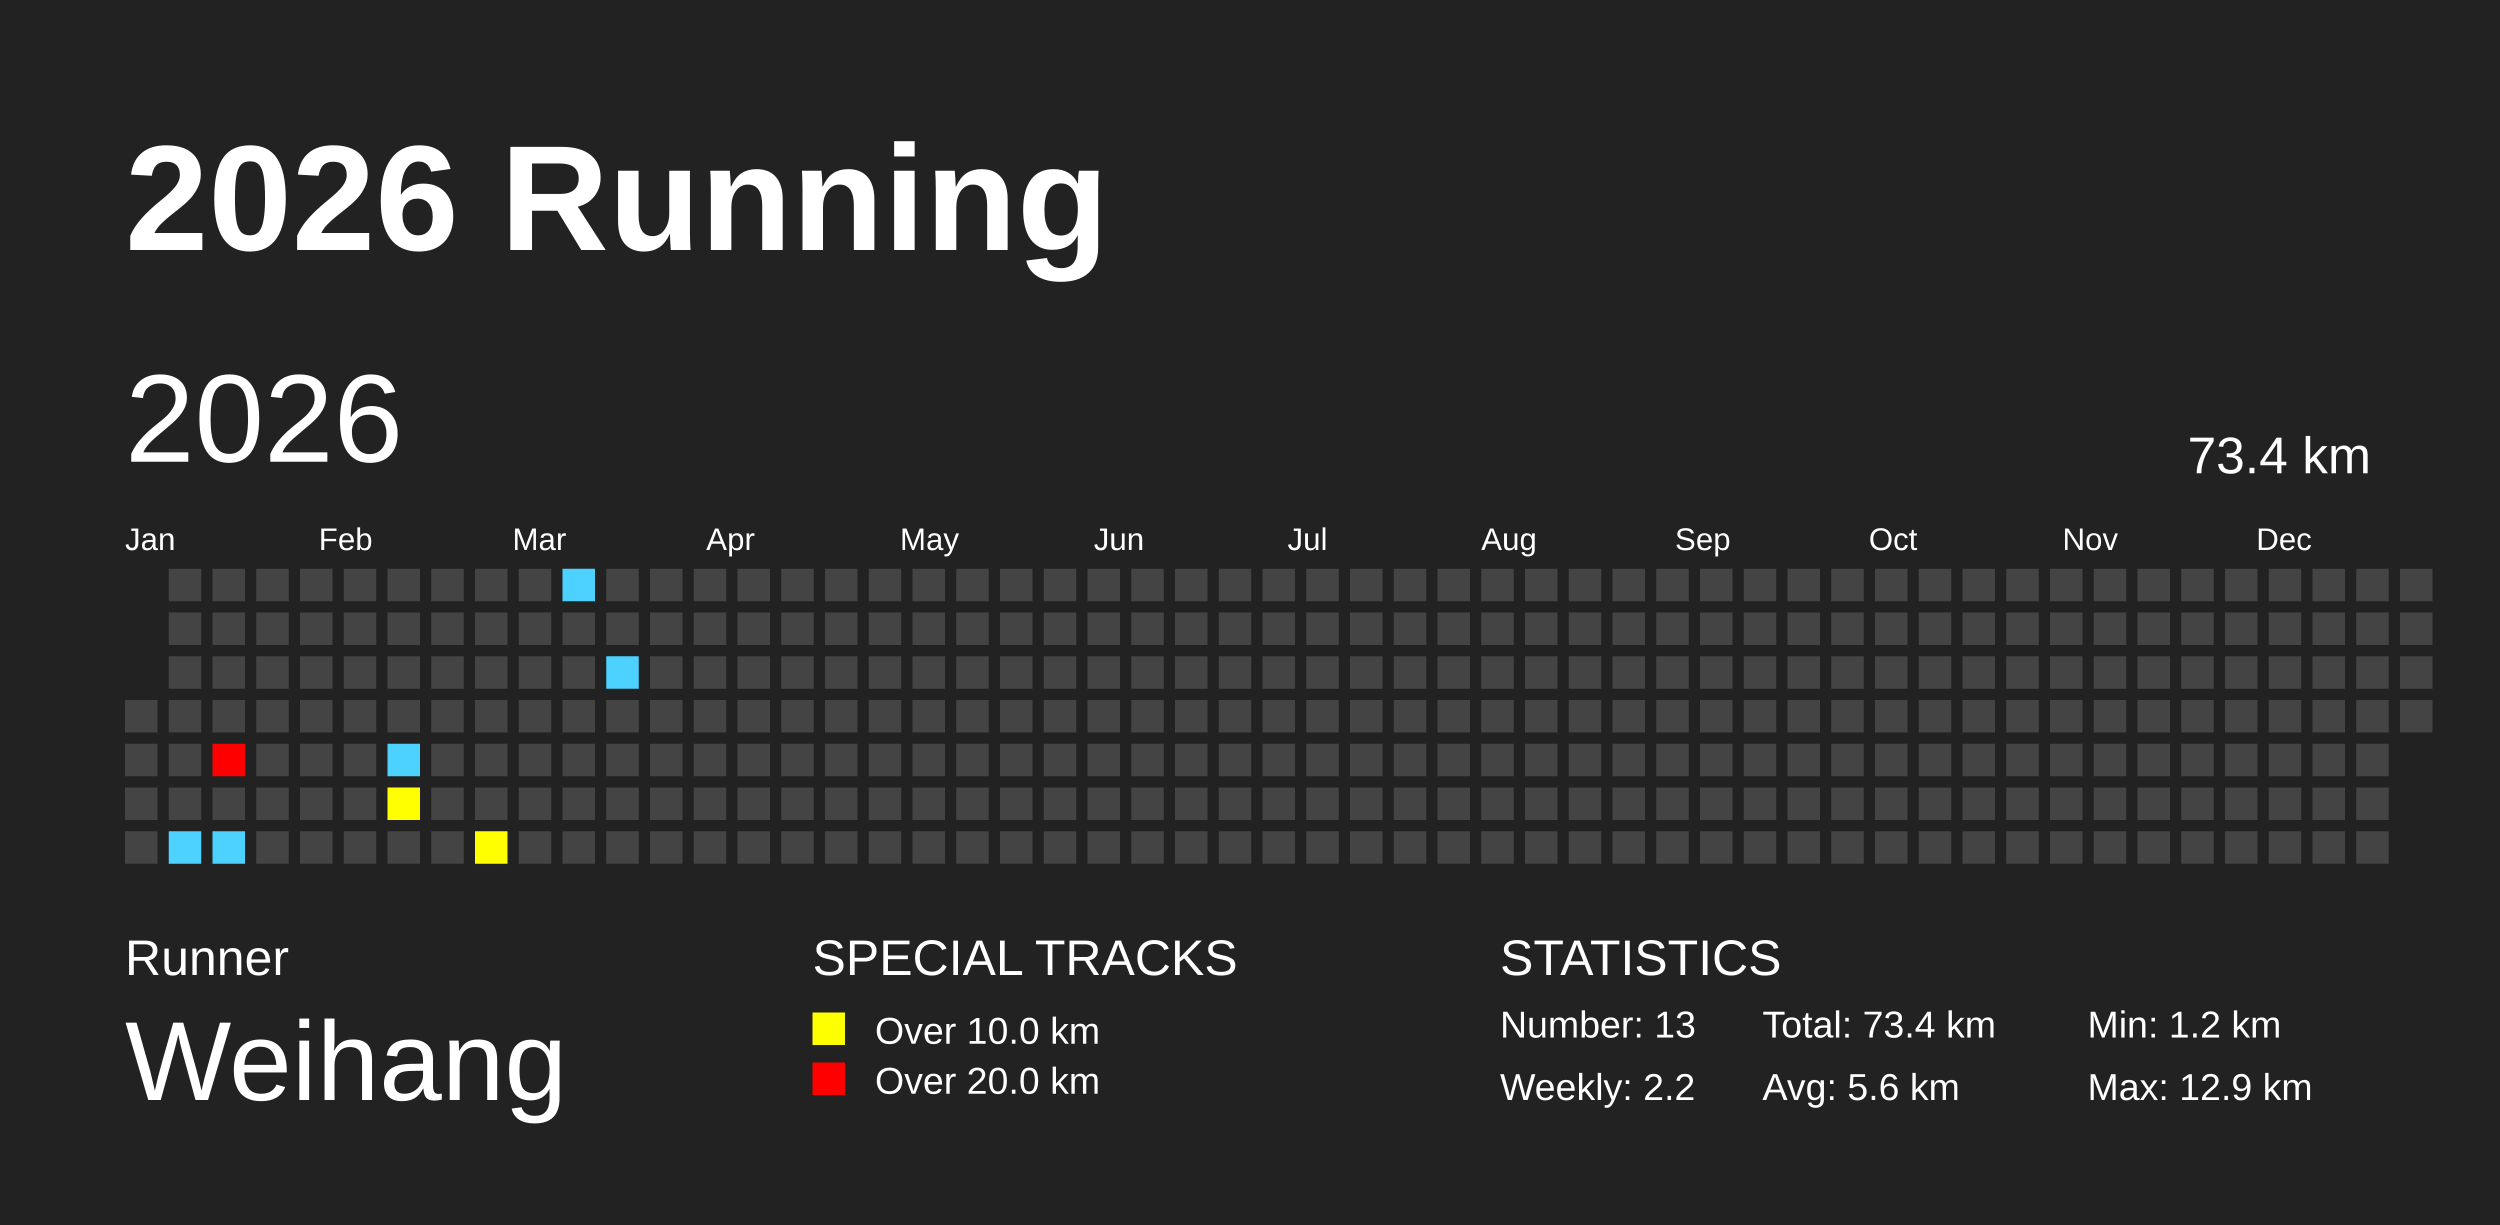
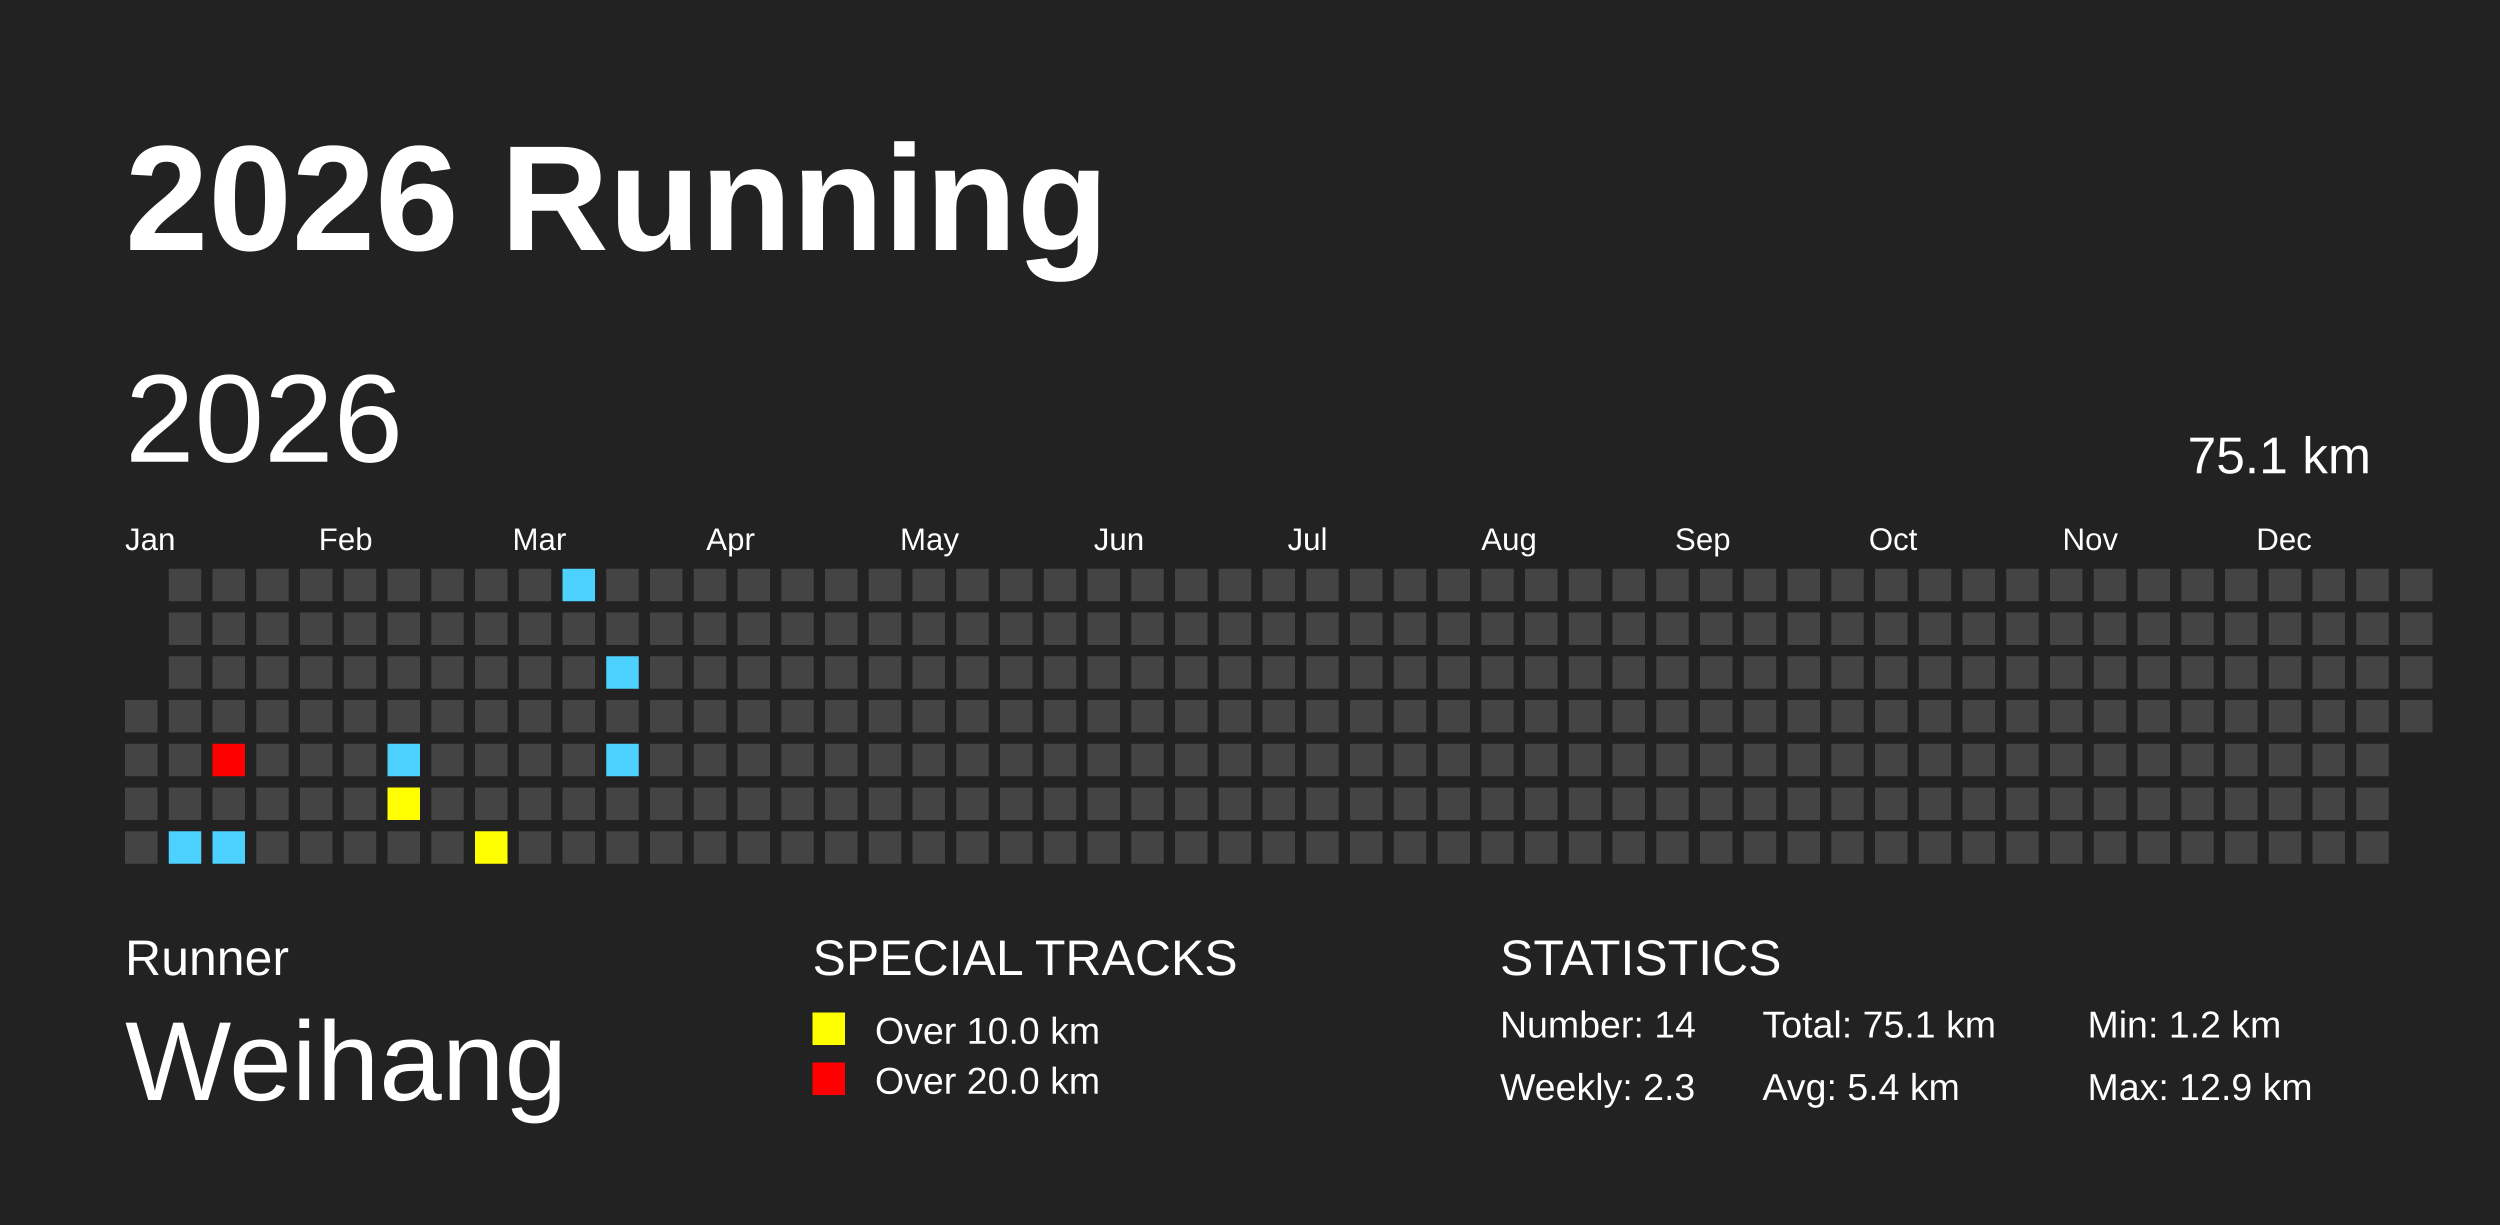
<svg xmlns="http://www.w3.org/2000/svg" baseProfile="full" height="98mm" version="1.1" viewBox="0,0,200,98" width="200mm">
  <defs />
  <rect fill="#222222" height="98" width="200" x="0" y="0" />
  <text fill="#FFFFFF" style="font-size:12px; font-family:Arial; font-weight:bold;" x="10" y="20">2026 Running</text>
  <text fill="#FFFFFF" style="font-size:4px; font-family:Arial" x="10" y="78">Runner</text>
  <text fill="#FFFFFF" style="font-size:9px; font-family:Arial" x="10" y="88">Weihang</text>
  <text fill="#FFFFFF" style="font-size:4px; font-family:Arial" x="65" y="78">SPECIAL TRACKS</text>
  <rect fill="yellow" height="2.6" width="2.6" x="65" y="81" />
  <text fill="#FFFFFF" style="font-size:3px; font-family:Arial" x="70" y="83.5">Over 10.0 km</text>
  <rect fill="red" height="2.6" width="2.6" x="65" y="85" />
  <text fill="#FFFFFF" style="font-size:3px; font-family:Arial" x="70" y="87.5">Over 20.0 km</text>
  <text fill="#FFFFFF" style="font-size:4px; font-family:Arial" x="120" y="78">STATISTICS</text>
-   <text fill="#FFFFFF" style="font-size:3px; font-family:Arial" x="120" y="83">Number: 13</text>
-   <text fill="#FFFFFF" style="font-size:3px; font-family:Arial" x="120" y="88">Weekly: 2.2</text>
-   <text fill="#FFFFFF" style="font-size:3px; font-family:Arial" x="141" y="83">Total: 73.4 km</text>
-   <text fill="#FFFFFF" style="font-size:3px; font-family:Arial" x="141" y="88">Avg: 5.6 km</text>
+   <text fill="#FFFFFF" style="font-size:3px; font-family:Arial" x="120" y="83">Number: 14</text>
+   <text fill="#FFFFFF" style="font-size:3px; font-family:Arial" x="120" y="88">Weekly: 2.3</text>
+   <text fill="#FFFFFF" style="font-size:3px; font-family:Arial" x="141" y="83">Total: 75.1 km</text>
+   <text fill="#FFFFFF" style="font-size:3px; font-family:Arial" x="141" y="88">Avg: 5.4 km</text>
  <text fill="#FFFFFF" style="font-size:3px; font-family:Arial" x="167" y="83">Min: 1.2 km</text>
  <text fill="#FFFFFF" style="font-size:3px; font-family:Arial" x="167" y="88">Max: 12.9 km</text>
  <text dominant-baseline="hanging" fill="#FFFFFF" style="font-size:10.0px; font-family:Arial;" x="10" y="30">2026</text>
-   <text dominant-baseline="hanging" fill="#FFFFFF" style="font-size:4.125px; font-family:Arial;" x="175" y="35">73.4 km</text>
+   <text dominant-baseline="hanging" fill="#FFFFFF" style="font-size:4.125px; font-family:Arial;" x="175" y="35">75.1 km</text>
  <text fill="#FFFFFF" style="font-size:2.5px; font-family:Arial" x="10.0" y="44">Jan</text>
  <text fill="#FFFFFF" style="font-size:2.5px; font-family:Arial" x="25.5" y="44">Feb</text>
  <text fill="#FFFFFF" style="font-size:2.5px; font-family:Arial" x="41.0" y="44">Mar</text>
  <text fill="#FFFFFF" style="font-size:2.5px; font-family:Arial" x="56.5" y="44">Apr</text>
  <text fill="#FFFFFF" style="font-size:2.5px; font-family:Arial" x="72.0" y="44">May</text>
  <text fill="#FFFFFF" style="font-size:2.5px; font-family:Arial" x="87.5" y="44">Jun</text>
  <text fill="#FFFFFF" style="font-size:2.5px; font-family:Arial" x="103.0" y="44">Jul</text>
  <text fill="#FFFFFF" style="font-size:2.5px; font-family:Arial" x="118.5" y="44">Aug</text>
  <text fill="#FFFFFF" style="font-size:2.5px; font-family:Arial" x="134.0" y="44">Sep</text>
  <text fill="#FFFFFF" style="font-size:2.5px; font-family:Arial" x="149.5" y="44">Oct</text>
  <text fill="#FFFFFF" style="font-size:2.5px; font-family:Arial" x="165.0" y="44">Nov</text>
  <text fill="#FFFFFF" style="font-size:2.5px; font-family:Arial" x="180.5" y="44">Dec</text>
  <rect fill="#444444" height="2.6" width="2.6" x="10.0" y="56.0" />
  <rect fill="#444444" height="2.6" width="2.6" x="10.0" y="59.5" />
  <rect fill="#444444" height="2.6" width="2.6" x="10.0" y="63.0" />
  <rect fill="#444444" height="2.6" width="2.6" x="10.0" y="66.5" />
  <rect fill="#444444" height="2.6" width="2.6" x="13.5" y="45.5" />
  <rect fill="#444444" height="2.6" width="2.6" x="13.5" y="49.0" />
  <rect fill="#444444" height="2.6" width="2.6" x="13.5" y="52.5" />
  <rect fill="#444444" height="2.6" width="2.6" x="13.5" y="56.0" />
  <rect fill="#444444" height="2.6" width="2.6" x="13.5" y="59.5" />
  <rect fill="#444444" height="2.6" width="2.6" x="13.5" y="63.0" />
  <rect fill="#4DD2FF" height="2.6" width="2.6" x="13.5" y="66.5" />
  <rect fill="#444444" height="2.6" width="2.6" x="17.0" y="45.5" />
  <rect fill="#444444" height="2.6" width="2.6" x="17.0" y="49.0" />
  <rect fill="#444444" height="2.6" width="2.6" x="17.0" y="52.5" />
  <rect fill="#444444" height="2.6" width="2.6" x="17.0" y="56.0" />
  <rect fill="red" height="2.6" width="2.6" x="17.0" y="59.5" />
  <rect fill="#444444" height="2.6" width="2.6" x="17.0" y="63.0" />
  <rect fill="#4DD2FF" height="2.6" width="2.6" x="17.0" y="66.5" />
  <rect fill="#444444" height="2.6" width="2.6" x="20.5" y="45.5" />
  <rect fill="#444444" height="2.6" width="2.6" x="20.5" y="49.0" />
  <rect fill="#444444" height="2.6" width="2.6" x="20.5" y="52.5" />
  <rect fill="#444444" height="2.6" width="2.6" x="20.5" y="56.0" />
  <rect fill="#444444" height="2.6" width="2.6" x="20.5" y="59.5" />
  <rect fill="#444444" height="2.6" width="2.6" x="20.5" y="63.0" />
  <rect fill="#444444" height="2.6" width="2.6" x="20.5" y="66.5" />
  <rect fill="#444444" height="2.6" width="2.6" x="24.0" y="45.5" />
  <rect fill="#444444" height="2.6" width="2.6" x="24.0" y="49.0" />
  <rect fill="#444444" height="2.6" width="2.6" x="24.0" y="52.5" />
  <rect fill="#444444" height="2.6" width="2.6" x="24.0" y="56.0" />
  <rect fill="#444444" height="2.6" width="2.6" x="24.0" y="59.5" />
  <rect fill="#444444" height="2.6" width="2.6" x="24.0" y="63.0" />
  <rect fill="#444444" height="2.6" width="2.6" x="24.0" y="66.5" />
  <rect fill="#444444" height="2.6" width="2.6" x="27.5" y="45.5" />
  <rect fill="#444444" height="2.6" width="2.6" x="27.5" y="49.0" />
  <rect fill="#444444" height="2.6" width="2.6" x="27.5" y="52.5" />
  <rect fill="#444444" height="2.6" width="2.6" x="27.5" y="56.0" />
  <rect fill="#444444" height="2.6" width="2.6" x="27.5" y="59.5" />
  <rect fill="#444444" height="2.6" width="2.6" x="27.5" y="63.0" />
  <rect fill="#444444" height="2.6" width="2.6" x="27.5" y="66.5" />
  <rect fill="#444444" height="2.6" width="2.6" x="31.0" y="45.5" />
  <rect fill="#444444" height="2.6" width="2.6" x="31.0" y="49.0" />
  <rect fill="#444444" height="2.6" width="2.6" x="31.0" y="52.5" />
  <rect fill="#444444" height="2.6" width="2.6" x="31.0" y="56.0" />
  <rect fill="#4DD2FF" height="2.6" width="2.6" x="31.0" y="59.5" />
  <rect fill="yellow" height="2.6" width="2.6" x="31.0" y="63.0" />
  <rect fill="#444444" height="2.6" width="2.6" x="31.0" y="66.5" />
  <rect fill="#444444" height="2.6" width="2.6" x="34.5" y="45.5" />
  <rect fill="#444444" height="2.6" width="2.6" x="34.5" y="49.0" />
  <rect fill="#444444" height="2.6" width="2.6" x="34.5" y="52.5" />
  <rect fill="#444444" height="2.6" width="2.6" x="34.5" y="56.0" />
  <rect fill="#444444" height="2.6" width="2.6" x="34.5" y="59.5" />
  <rect fill="#444444" height="2.6" width="2.6" x="34.5" y="63.0" />
  <rect fill="#444444" height="2.6" width="2.6" x="34.5" y="66.5" />
  <rect fill="#444444" height="2.6" width="2.6" x="38.0" y="45.5" />
  <rect fill="#444444" height="2.6" width="2.6" x="38.0" y="49.0" />
  <rect fill="#444444" height="2.6" width="2.6" x="38.0" y="52.5" />
  <rect fill="#444444" height="2.6" width="2.6" x="38.0" y="56.0" />
  <rect fill="#444444" height="2.6" width="2.6" x="38.0" y="59.5" />
  <rect fill="#444444" height="2.6" width="2.6" x="38.0" y="63.0" />
  <rect fill="yellow" height="2.6" width="2.6" x="38.0" y="66.5" />
  <rect fill="#444444" height="2.6" width="2.6" x="41.5" y="45.5" />
  <rect fill="#444444" height="2.6" width="2.6" x="41.5" y="49.0" />
  <rect fill="#444444" height="2.6" width="2.6" x="41.5" y="52.5" />
  <rect fill="#444444" height="2.6" width="2.6" x="41.5" y="56.0" />
  <rect fill="#444444" height="2.6" width="2.6" x="41.5" y="59.5" />
  <rect fill="#444444" height="2.6" width="2.6" x="41.5" y="63.0" />
  <rect fill="#444444" height="2.6" width="2.6" x="41.5" y="66.5" />
  <rect fill="#4DD2FF" height="2.6" width="2.6" x="45.0" y="45.5" />
  <rect fill="#444444" height="2.6" width="2.6" x="45.0" y="49.0" />
  <rect fill="#444444" height="2.6" width="2.6" x="45.0" y="52.5" />
  <rect fill="#444444" height="2.6" width="2.6" x="45.0" y="56.0" />
  <rect fill="#444444" height="2.6" width="2.6" x="45.0" y="59.5" />
  <rect fill="#444444" height="2.6" width="2.6" x="45.0" y="63.0" />
  <rect fill="#444444" height="2.6" width="2.6" x="45.0" y="66.5" />
  <rect fill="#444444" height="2.6" width="2.6" x="48.5" y="45.5" />
  <rect fill="#444444" height="2.6" width="2.6" x="48.5" y="49.0" />
  <rect fill="#4DD2FF" height="2.6" width="2.6" x="48.5" y="52.5" />
  <rect fill="#444444" height="2.6" width="2.6" x="48.5" y="56.0" />
-   <rect fill="#444444" height="2.6" width="2.6" x="48.5" y="59.5" />
+   <rect fill="#4DD2FF" height="2.6" width="2.6" x="48.5" y="59.5" />
  <rect fill="#444444" height="2.6" width="2.6" x="48.5" y="63.0" />
  <rect fill="#444444" height="2.6" width="2.6" x="48.5" y="66.5" />
  <rect fill="#444444" height="2.6" width="2.6" x="52.0" y="45.5" />
  <rect fill="#444444" height="2.6" width="2.6" x="52.0" y="49.0" />
  <rect fill="#444444" height="2.6" width="2.6" x="52.0" y="52.5" />
  <rect fill="#444444" height="2.6" width="2.6" x="52.0" y="56.0" />
  <rect fill="#444444" height="2.6" width="2.6" x="52.0" y="59.5" />
  <rect fill="#444444" height="2.6" width="2.6" x="52.0" y="63.0" />
  <rect fill="#444444" height="2.6" width="2.6" x="52.0" y="66.5" />
  <rect fill="#444444" height="2.6" width="2.6" x="55.5" y="45.5" />
  <rect fill="#444444" height="2.6" width="2.6" x="55.5" y="49.0" />
  <rect fill="#444444" height="2.6" width="2.6" x="55.5" y="52.5" />
  <rect fill="#444444" height="2.6" width="2.6" x="55.5" y="56.0" />
  <rect fill="#444444" height="2.6" width="2.6" x="55.5" y="59.5" />
  <rect fill="#444444" height="2.6" width="2.6" x="55.5" y="63.0" />
  <rect fill="#444444" height="2.6" width="2.6" x="55.5" y="66.5" />
  <rect fill="#444444" height="2.6" width="2.6" x="59.0" y="45.5" />
  <rect fill="#444444" height="2.6" width="2.6" x="59.0" y="49.0" />
  <rect fill="#444444" height="2.6" width="2.6" x="59.0" y="52.5" />
  <rect fill="#444444" height="2.6" width="2.6" x="59.0" y="56.0" />
  <rect fill="#444444" height="2.6" width="2.6" x="59.0" y="59.5" />
  <rect fill="#444444" height="2.6" width="2.6" x="59.0" y="63.0" />
  <rect fill="#444444" height="2.6" width="2.6" x="59.0" y="66.5" />
  <rect fill="#444444" height="2.6" width="2.6" x="62.5" y="45.5" />
  <rect fill="#444444" height="2.6" width="2.6" x="62.5" y="49.0" />
  <rect fill="#444444" height="2.6" width="2.6" x="62.5" y="52.5" />
  <rect fill="#444444" height="2.6" width="2.6" x="62.5" y="56.0" />
  <rect fill="#444444" height="2.6" width="2.6" x="62.5" y="59.5" />
  <rect fill="#444444" height="2.6" width="2.6" x="62.5" y="63.0" />
  <rect fill="#444444" height="2.6" width="2.6" x="62.5" y="66.5" />
  <rect fill="#444444" height="2.6" width="2.6" x="66.0" y="45.5" />
  <rect fill="#444444" height="2.6" width="2.6" x="66.0" y="49.0" />
  <rect fill="#444444" height="2.6" width="2.6" x="66.0" y="52.5" />
  <rect fill="#444444" height="2.6" width="2.6" x="66.0" y="56.0" />
  <rect fill="#444444" height="2.6" width="2.6" x="66.0" y="59.5" />
  <rect fill="#444444" height="2.6" width="2.6" x="66.0" y="63.0" />
  <rect fill="#444444" height="2.6" width="2.6" x="66.0" y="66.5" />
  <rect fill="#444444" height="2.6" width="2.6" x="69.5" y="45.5" />
  <rect fill="#444444" height="2.6" width="2.6" x="69.5" y="49.0" />
  <rect fill="#444444" height="2.6" width="2.6" x="69.5" y="52.5" />
  <rect fill="#444444" height="2.6" width="2.6" x="69.5" y="56.0" />
  <rect fill="#444444" height="2.6" width="2.6" x="69.5" y="59.5" />
  <rect fill="#444444" height="2.6" width="2.6" x="69.5" y="63.0" />
  <rect fill="#444444" height="2.6" width="2.6" x="69.5" y="66.5" />
  <rect fill="#444444" height="2.6" width="2.6" x="73.0" y="45.5" />
  <rect fill="#444444" height="2.6" width="2.6" x="73.0" y="49.0" />
  <rect fill="#444444" height="2.6" width="2.6" x="73.0" y="52.5" />
  <rect fill="#444444" height="2.6" width="2.6" x="73.0" y="56.0" />
  <rect fill="#444444" height="2.6" width="2.6" x="73.0" y="59.5" />
  <rect fill="#444444" height="2.6" width="2.6" x="73.0" y="63.0" />
  <rect fill="#444444" height="2.6" width="2.6" x="73.0" y="66.5" />
  <rect fill="#444444" height="2.6" width="2.6" x="76.5" y="45.5" />
  <rect fill="#444444" height="2.6" width="2.6" x="76.5" y="49.0" />
  <rect fill="#444444" height="2.6" width="2.6" x="76.5" y="52.5" />
  <rect fill="#444444" height="2.6" width="2.6" x="76.5" y="56.0" />
  <rect fill="#444444" height="2.6" width="2.6" x="76.5" y="59.5" />
  <rect fill="#444444" height="2.6" width="2.6" x="76.5" y="63.0" />
  <rect fill="#444444" height="2.6" width="2.6" x="76.5" y="66.5" />
  <rect fill="#444444" height="2.6" width="2.6" x="80.0" y="45.5" />
  <rect fill="#444444" height="2.6" width="2.6" x="80.0" y="49.0" />
  <rect fill="#444444" height="2.6" width="2.6" x="80.0" y="52.5" />
  <rect fill="#444444" height="2.6" width="2.6" x="80.0" y="56.0" />
  <rect fill="#444444" height="2.6" width="2.6" x="80.0" y="59.5" />
  <rect fill="#444444" height="2.6" width="2.6" x="80.0" y="63.0" />
  <rect fill="#444444" height="2.6" width="2.6" x="80.0" y="66.5" />
  <rect fill="#444444" height="2.6" width="2.6" x="83.5" y="45.5" />
  <rect fill="#444444" height="2.6" width="2.6" x="83.5" y="49.0" />
  <rect fill="#444444" height="2.6" width="2.6" x="83.5" y="52.5" />
  <rect fill="#444444" height="2.6" width="2.6" x="83.5" y="56.0" />
  <rect fill="#444444" height="2.6" width="2.6" x="83.5" y="59.5" />
  <rect fill="#444444" height="2.6" width="2.6" x="83.5" y="63.0" />
  <rect fill="#444444" height="2.6" width="2.6" x="83.5" y="66.5" />
  <rect fill="#444444" height="2.6" width="2.6" x="87.0" y="45.5" />
  <rect fill="#444444" height="2.6" width="2.6" x="87.0" y="49.0" />
  <rect fill="#444444" height="2.6" width="2.6" x="87.0" y="52.5" />
  <rect fill="#444444" height="2.6" width="2.6" x="87.0" y="56.0" />
  <rect fill="#444444" height="2.6" width="2.6" x="87.0" y="59.5" />
  <rect fill="#444444" height="2.6" width="2.6" x="87.0" y="63.0" />
  <rect fill="#444444" height="2.6" width="2.6" x="87.0" y="66.5" />
  <rect fill="#444444" height="2.6" width="2.6" x="90.5" y="45.5" />
  <rect fill="#444444" height="2.6" width="2.6" x="90.5" y="49.0" />
  <rect fill="#444444" height="2.6" width="2.6" x="90.5" y="52.5" />
  <rect fill="#444444" height="2.6" width="2.6" x="90.5" y="56.0" />
  <rect fill="#444444" height="2.6" width="2.6" x="90.5" y="59.5" />
  <rect fill="#444444" height="2.6" width="2.6" x="90.5" y="63.0" />
  <rect fill="#444444" height="2.6" width="2.6" x="90.5" y="66.5" />
  <rect fill="#444444" height="2.6" width="2.6" x="94.0" y="45.5" />
  <rect fill="#444444" height="2.6" width="2.6" x="94.0" y="49.0" />
  <rect fill="#444444" height="2.6" width="2.6" x="94.0" y="52.5" />
  <rect fill="#444444" height="2.6" width="2.6" x="94.0" y="56.0" />
  <rect fill="#444444" height="2.6" width="2.6" x="94.0" y="59.5" />
  <rect fill="#444444" height="2.6" width="2.6" x="94.0" y="63.0" />
  <rect fill="#444444" height="2.6" width="2.6" x="94.0" y="66.5" />
  <rect fill="#444444" height="2.6" width="2.6" x="97.5" y="45.5" />
  <rect fill="#444444" height="2.6" width="2.6" x="97.5" y="49.0" />
  <rect fill="#444444" height="2.6" width="2.6" x="97.5" y="52.5" />
  <rect fill="#444444" height="2.6" width="2.6" x="97.5" y="56.0" />
  <rect fill="#444444" height="2.6" width="2.6" x="97.5" y="59.5" />
  <rect fill="#444444" height="2.6" width="2.6" x="97.5" y="63.0" />
  <rect fill="#444444" height="2.6" width="2.6" x="97.5" y="66.5" />
  <rect fill="#444444" height="2.6" width="2.6" x="101.0" y="45.5" />
  <rect fill="#444444" height="2.6" width="2.6" x="101.0" y="49.0" />
  <rect fill="#444444" height="2.6" width="2.6" x="101.0" y="52.5" />
  <rect fill="#444444" height="2.6" width="2.6" x="101.0" y="56.0" />
  <rect fill="#444444" height="2.6" width="2.6" x="101.0" y="59.5" />
  <rect fill="#444444" height="2.6" width="2.6" x="101.0" y="63.0" />
  <rect fill="#444444" height="2.6" width="2.6" x="101.0" y="66.5" />
  <rect fill="#444444" height="2.6" width="2.6" x="104.5" y="45.5" />
  <rect fill="#444444" height="2.6" width="2.6" x="104.5" y="49.0" />
  <rect fill="#444444" height="2.6" width="2.6" x="104.5" y="52.5" />
  <rect fill="#444444" height="2.6" width="2.6" x="104.5" y="56.0" />
  <rect fill="#444444" height="2.6" width="2.6" x="104.5" y="59.5" />
  <rect fill="#444444" height="2.6" width="2.6" x="104.5" y="63.0" />
  <rect fill="#444444" height="2.6" width="2.6" x="104.5" y="66.5" />
  <rect fill="#444444" height="2.6" width="2.6" x="108.0" y="45.5" />
  <rect fill="#444444" height="2.6" width="2.6" x="108.0" y="49.0" />
  <rect fill="#444444" height="2.6" width="2.6" x="108.0" y="52.5" />
  <rect fill="#444444" height="2.6" width="2.6" x="108.0" y="56.0" />
  <rect fill="#444444" height="2.6" width="2.6" x="108.0" y="59.5" />
  <rect fill="#444444" height="2.6" width="2.6" x="108.0" y="63.0" />
  <rect fill="#444444" height="2.6" width="2.6" x="108.0" y="66.5" />
  <rect fill="#444444" height="2.6" width="2.6" x="111.5" y="45.5" />
  <rect fill="#444444" height="2.6" width="2.6" x="111.5" y="49.0" />
  <rect fill="#444444" height="2.6" width="2.6" x="111.5" y="52.5" />
  <rect fill="#444444" height="2.6" width="2.6" x="111.5" y="56.0" />
  <rect fill="#444444" height="2.6" width="2.6" x="111.5" y="59.5" />
  <rect fill="#444444" height="2.6" width="2.6" x="111.5" y="63.0" />
  <rect fill="#444444" height="2.6" width="2.6" x="111.5" y="66.5" />
  <rect fill="#444444" height="2.6" width="2.6" x="115.0" y="45.5" />
  <rect fill="#444444" height="2.6" width="2.6" x="115.0" y="49.0" />
  <rect fill="#444444" height="2.6" width="2.6" x="115.0" y="52.5" />
  <rect fill="#444444" height="2.6" width="2.6" x="115.0" y="56.0" />
  <rect fill="#444444" height="2.6" width="2.6" x="115.0" y="59.5" />
  <rect fill="#444444" height="2.6" width="2.6" x="115.0" y="63.0" />
  <rect fill="#444444" height="2.6" width="2.6" x="115.0" y="66.5" />
  <rect fill="#444444" height="2.6" width="2.6" x="118.5" y="45.5" />
  <rect fill="#444444" height="2.6" width="2.6" x="118.5" y="49.0" />
  <rect fill="#444444" height="2.6" width="2.6" x="118.5" y="52.5" />
  <rect fill="#444444" height="2.6" width="2.6" x="118.5" y="56.0" />
  <rect fill="#444444" height="2.6" width="2.6" x="118.5" y="59.5" />
  <rect fill="#444444" height="2.6" width="2.6" x="118.5" y="63.0" />
  <rect fill="#444444" height="2.6" width="2.6" x="118.5" y="66.5" />
  <rect fill="#444444" height="2.6" width="2.6" x="122.0" y="45.5" />
  <rect fill="#444444" height="2.6" width="2.6" x="122.0" y="49.0" />
  <rect fill="#444444" height="2.6" width="2.6" x="122.0" y="52.5" />
  <rect fill="#444444" height="2.6" width="2.6" x="122.0" y="56.0" />
  <rect fill="#444444" height="2.6" width="2.6" x="122.0" y="59.5" />
  <rect fill="#444444" height="2.6" width="2.6" x="122.0" y="63.0" />
  <rect fill="#444444" height="2.6" width="2.6" x="122.0" y="66.5" />
  <rect fill="#444444" height="2.6" width="2.6" x="125.5" y="45.5" />
  <rect fill="#444444" height="2.6" width="2.6" x="125.5" y="49.0" />
  <rect fill="#444444" height="2.6" width="2.6" x="125.5" y="52.5" />
  <rect fill="#444444" height="2.6" width="2.6" x="125.5" y="56.0" />
  <rect fill="#444444" height="2.6" width="2.6" x="125.5" y="59.5" />
  <rect fill="#444444" height="2.6" width="2.6" x="125.5" y="63.0" />
  <rect fill="#444444" height="2.6" width="2.6" x="125.5" y="66.5" />
  <rect fill="#444444" height="2.6" width="2.6" x="129.0" y="45.5" />
  <rect fill="#444444" height="2.6" width="2.6" x="129.0" y="49.0" />
  <rect fill="#444444" height="2.6" width="2.6" x="129.0" y="52.5" />
  <rect fill="#444444" height="2.6" width="2.6" x="129.0" y="56.0" />
  <rect fill="#444444" height="2.6" width="2.6" x="129.0" y="59.5" />
  <rect fill="#444444" height="2.6" width="2.6" x="129.0" y="63.0" />
  <rect fill="#444444" height="2.6" width="2.6" x="129.0" y="66.5" />
  <rect fill="#444444" height="2.6" width="2.6" x="132.5" y="45.5" />
  <rect fill="#444444" height="2.6" width="2.6" x="132.5" y="49.0" />
  <rect fill="#444444" height="2.6" width="2.6" x="132.5" y="52.5" />
  <rect fill="#444444" height="2.6" width="2.6" x="132.5" y="56.0" />
  <rect fill="#444444" height="2.6" width="2.6" x="132.5" y="59.5" />
  <rect fill="#444444" height="2.6" width="2.6" x="132.5" y="63.0" />
  <rect fill="#444444" height="2.6" width="2.6" x="132.5" y="66.5" />
  <rect fill="#444444" height="2.6" width="2.6" x="136.0" y="45.5" />
  <rect fill="#444444" height="2.6" width="2.6" x="136.0" y="49.0" />
  <rect fill="#444444" height="2.6" width="2.6" x="136.0" y="52.5" />
  <rect fill="#444444" height="2.6" width="2.6" x="136.0" y="56.0" />
  <rect fill="#444444" height="2.6" width="2.6" x="136.0" y="59.5" />
  <rect fill="#444444" height="2.6" width="2.6" x="136.0" y="63.0" />
  <rect fill="#444444" height="2.6" width="2.6" x="136.0" y="66.5" />
  <rect fill="#444444" height="2.6" width="2.6" x="139.5" y="45.5" />
  <rect fill="#444444" height="2.6" width="2.6" x="139.5" y="49.0" />
  <rect fill="#444444" height="2.6" width="2.6" x="139.5" y="52.5" />
  <rect fill="#444444" height="2.6" width="2.6" x="139.5" y="56.0" />
  <rect fill="#444444" height="2.6" width="2.6" x="139.5" y="59.5" />
  <rect fill="#444444" height="2.6" width="2.6" x="139.5" y="63.0" />
  <rect fill="#444444" height="2.6" width="2.6" x="139.5" y="66.5" />
  <rect fill="#444444" height="2.6" width="2.6" x="143.0" y="45.5" />
  <rect fill="#444444" height="2.6" width="2.6" x="143.0" y="49.0" />
  <rect fill="#444444" height="2.6" width="2.6" x="143.0" y="52.5" />
  <rect fill="#444444" height="2.6" width="2.6" x="143.0" y="56.0" />
  <rect fill="#444444" height="2.6" width="2.6" x="143.0" y="59.5" />
  <rect fill="#444444" height="2.6" width="2.6" x="143.0" y="63.0" />
  <rect fill="#444444" height="2.6" width="2.6" x="143.0" y="66.5" />
  <rect fill="#444444" height="2.6" width="2.6" x="146.5" y="45.5" />
  <rect fill="#444444" height="2.6" width="2.6" x="146.5" y="49.0" />
  <rect fill="#444444" height="2.6" width="2.6" x="146.5" y="52.5" />
  <rect fill="#444444" height="2.6" width="2.6" x="146.5" y="56.0" />
  <rect fill="#444444" height="2.6" width="2.6" x="146.5" y="59.5" />
  <rect fill="#444444" height="2.6" width="2.6" x="146.5" y="63.0" />
  <rect fill="#444444" height="2.6" width="2.6" x="146.5" y="66.5" />
  <rect fill="#444444" height="2.6" width="2.6" x="150.0" y="45.5" />
  <rect fill="#444444" height="2.6" width="2.6" x="150.0" y="49.0" />
  <rect fill="#444444" height="2.6" width="2.6" x="150.0" y="52.5" />
  <rect fill="#444444" height="2.6" width="2.6" x="150.0" y="56.0" />
  <rect fill="#444444" height="2.6" width="2.6" x="150.0" y="59.5" />
  <rect fill="#444444" height="2.6" width="2.6" x="150.0" y="63.0" />
  <rect fill="#444444" height="2.6" width="2.6" x="150.0" y="66.5" />
  <rect fill="#444444" height="2.6" width="2.6" x="153.5" y="45.5" />
  <rect fill="#444444" height="2.6" width="2.6" x="153.5" y="49.0" />
  <rect fill="#444444" height="2.6" width="2.6" x="153.5" y="52.5" />
  <rect fill="#444444" height="2.6" width="2.6" x="153.5" y="56.0" />
  <rect fill="#444444" height="2.6" width="2.6" x="153.5" y="59.5" />
  <rect fill="#444444" height="2.6" width="2.6" x="153.5" y="63.0" />
  <rect fill="#444444" height="2.6" width="2.6" x="153.5" y="66.5" />
  <rect fill="#444444" height="2.6" width="2.6" x="157.0" y="45.5" />
  <rect fill="#444444" height="2.6" width="2.6" x="157.0" y="49.0" />
  <rect fill="#444444" height="2.6" width="2.6" x="157.0" y="52.5" />
  <rect fill="#444444" height="2.6" width="2.6" x="157.0" y="56.0" />
  <rect fill="#444444" height="2.6" width="2.6" x="157.0" y="59.5" />
  <rect fill="#444444" height="2.6" width="2.6" x="157.0" y="63.0" />
  <rect fill="#444444" height="2.6" width="2.6" x="157.0" y="66.5" />
  <rect fill="#444444" height="2.6" width="2.6" x="160.5" y="45.5" />
  <rect fill="#444444" height="2.6" width="2.6" x="160.5" y="49.0" />
  <rect fill="#444444" height="2.6" width="2.6" x="160.5" y="52.5" />
  <rect fill="#444444" height="2.6" width="2.6" x="160.5" y="56.0" />
  <rect fill="#444444" height="2.6" width="2.6" x="160.5" y="59.5" />
  <rect fill="#444444" height="2.6" width="2.6" x="160.5" y="63.0" />
  <rect fill="#444444" height="2.6" width="2.6" x="160.5" y="66.5" />
  <rect fill="#444444" height="2.6" width="2.6" x="164.0" y="45.5" />
  <rect fill="#444444" height="2.6" width="2.6" x="164.0" y="49.0" />
  <rect fill="#444444" height="2.6" width="2.6" x="164.0" y="52.5" />
  <rect fill="#444444" height="2.6" width="2.6" x="164.0" y="56.0" />
  <rect fill="#444444" height="2.6" width="2.6" x="164.0" y="59.5" />
  <rect fill="#444444" height="2.6" width="2.6" x="164.0" y="63.0" />
  <rect fill="#444444" height="2.6" width="2.6" x="164.0" y="66.5" />
  <rect fill="#444444" height="2.6" width="2.6" x="167.5" y="45.5" />
  <rect fill="#444444" height="2.6" width="2.6" x="167.5" y="49.0" />
  <rect fill="#444444" height="2.6" width="2.6" x="167.5" y="52.5" />
  <rect fill="#444444" height="2.6" width="2.6" x="167.5" y="56.0" />
  <rect fill="#444444" height="2.6" width="2.6" x="167.5" y="59.5" />
  <rect fill="#444444" height="2.6" width="2.6" x="167.5" y="63.0" />
  <rect fill="#444444" height="2.6" width="2.6" x="167.5" y="66.5" />
  <rect fill="#444444" height="2.6" width="2.6" x="171.0" y="45.5" />
  <rect fill="#444444" height="2.6" width="2.6" x="171.0" y="49.0" />
  <rect fill="#444444" height="2.6" width="2.6" x="171.0" y="52.5" />
  <rect fill="#444444" height="2.6" width="2.6" x="171.0" y="56.0" />
  <rect fill="#444444" height="2.6" width="2.6" x="171.0" y="59.5" />
  <rect fill="#444444" height="2.6" width="2.6" x="171.0" y="63.0" />
  <rect fill="#444444" height="2.6" width="2.6" x="171.0" y="66.5" />
  <rect fill="#444444" height="2.6" width="2.6" x="174.5" y="45.5" />
  <rect fill="#444444" height="2.6" width="2.6" x="174.5" y="49.0" />
  <rect fill="#444444" height="2.6" width="2.6" x="174.5" y="52.5" />
  <rect fill="#444444" height="2.6" width="2.6" x="174.5" y="56.0" />
  <rect fill="#444444" height="2.6" width="2.6" x="174.5" y="59.5" />
  <rect fill="#444444" height="2.6" width="2.6" x="174.5" y="63.0" />
  <rect fill="#444444" height="2.6" width="2.6" x="174.5" y="66.5" />
  <rect fill="#444444" height="2.6" width="2.6" x="178.0" y="45.5" />
  <rect fill="#444444" height="2.6" width="2.6" x="178.0" y="49.0" />
  <rect fill="#444444" height="2.6" width="2.6" x="178.0" y="52.5" />
  <rect fill="#444444" height="2.6" width="2.6" x="178.0" y="56.0" />
  <rect fill="#444444" height="2.6" width="2.6" x="178.0" y="59.5" />
  <rect fill="#444444" height="2.6" width="2.6" x="178.0" y="63.0" />
  <rect fill="#444444" height="2.6" width="2.6" x="178.0" y="66.5" />
  <rect fill="#444444" height="2.6" width="2.6" x="181.5" y="45.5" />
  <rect fill="#444444" height="2.6" width="2.6" x="181.5" y="49.0" />
  <rect fill="#444444" height="2.6" width="2.6" x="181.5" y="52.5" />
  <rect fill="#444444" height="2.6" width="2.6" x="181.5" y="56.0" />
  <rect fill="#444444" height="2.6" width="2.6" x="181.5" y="59.5" />
  <rect fill="#444444" height="2.6" width="2.6" x="181.5" y="63.0" />
  <rect fill="#444444" height="2.6" width="2.6" x="181.5" y="66.5" />
  <rect fill="#444444" height="2.6" width="2.6" x="185.0" y="45.5" />
  <rect fill="#444444" height="2.6" width="2.6" x="185.0" y="49.0" />
  <rect fill="#444444" height="2.6" width="2.6" x="185.0" y="52.5" />
  <rect fill="#444444" height="2.6" width="2.6" x="185.0" y="56.0" />
  <rect fill="#444444" height="2.6" width="2.6" x="185.0" y="59.5" />
  <rect fill="#444444" height="2.6" width="2.6" x="185.0" y="63.0" />
  <rect fill="#444444" height="2.6" width="2.6" x="185.0" y="66.5" />
  <rect fill="#444444" height="2.6" width="2.6" x="188.5" y="45.5" />
  <rect fill="#444444" height="2.6" width="2.6" x="188.5" y="49.0" />
  <rect fill="#444444" height="2.6" width="2.6" x="188.5" y="52.5" />
  <rect fill="#444444" height="2.6" width="2.6" x="188.5" y="56.0" />
  <rect fill="#444444" height="2.6" width="2.6" x="188.5" y="59.5" />
  <rect fill="#444444" height="2.6" width="2.6" x="188.5" y="63.0" />
  <rect fill="#444444" height="2.6" width="2.6" x="188.5" y="66.5" />
  <rect fill="#444444" height="2.6" width="2.6" x="192.0" y="45.5" />
  <rect fill="#444444" height="2.6" width="2.6" x="192.0" y="49.0" />
  <rect fill="#444444" height="2.6" width="2.6" x="192.0" y="52.5" />
  <rect fill="#444444" height="2.6" width="2.6" x="192.0" y="56.0" />
</svg>
